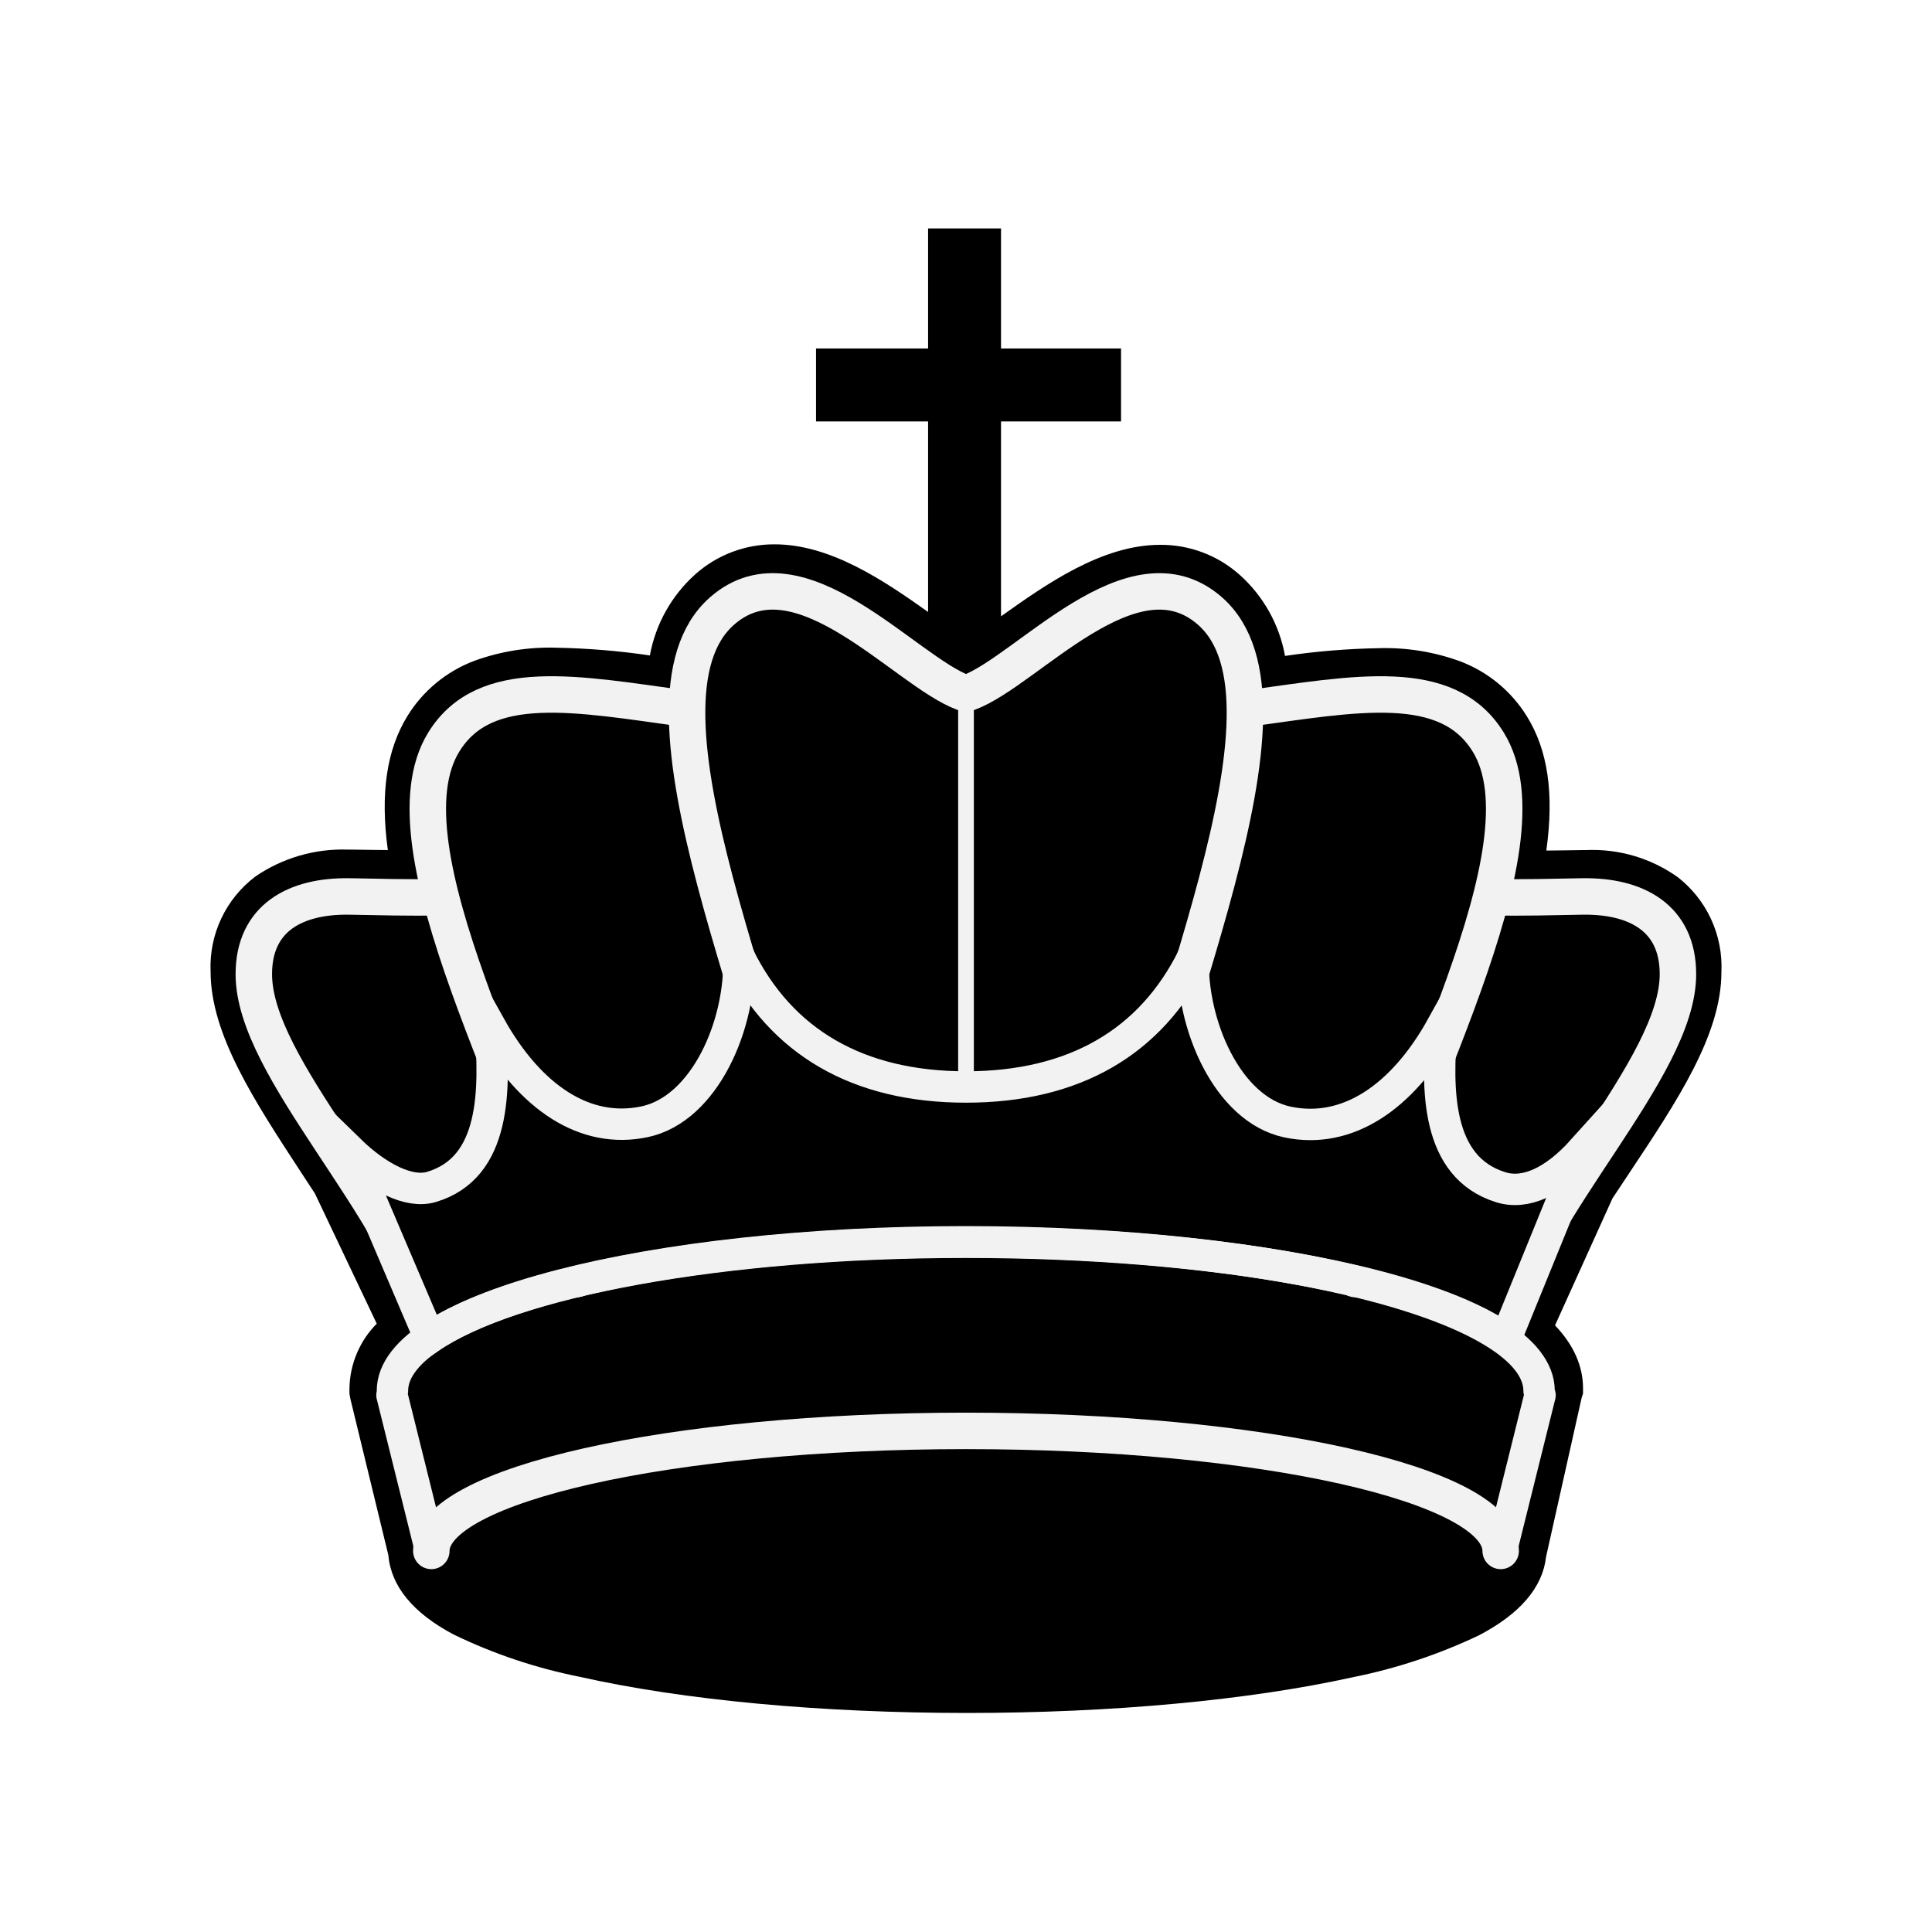
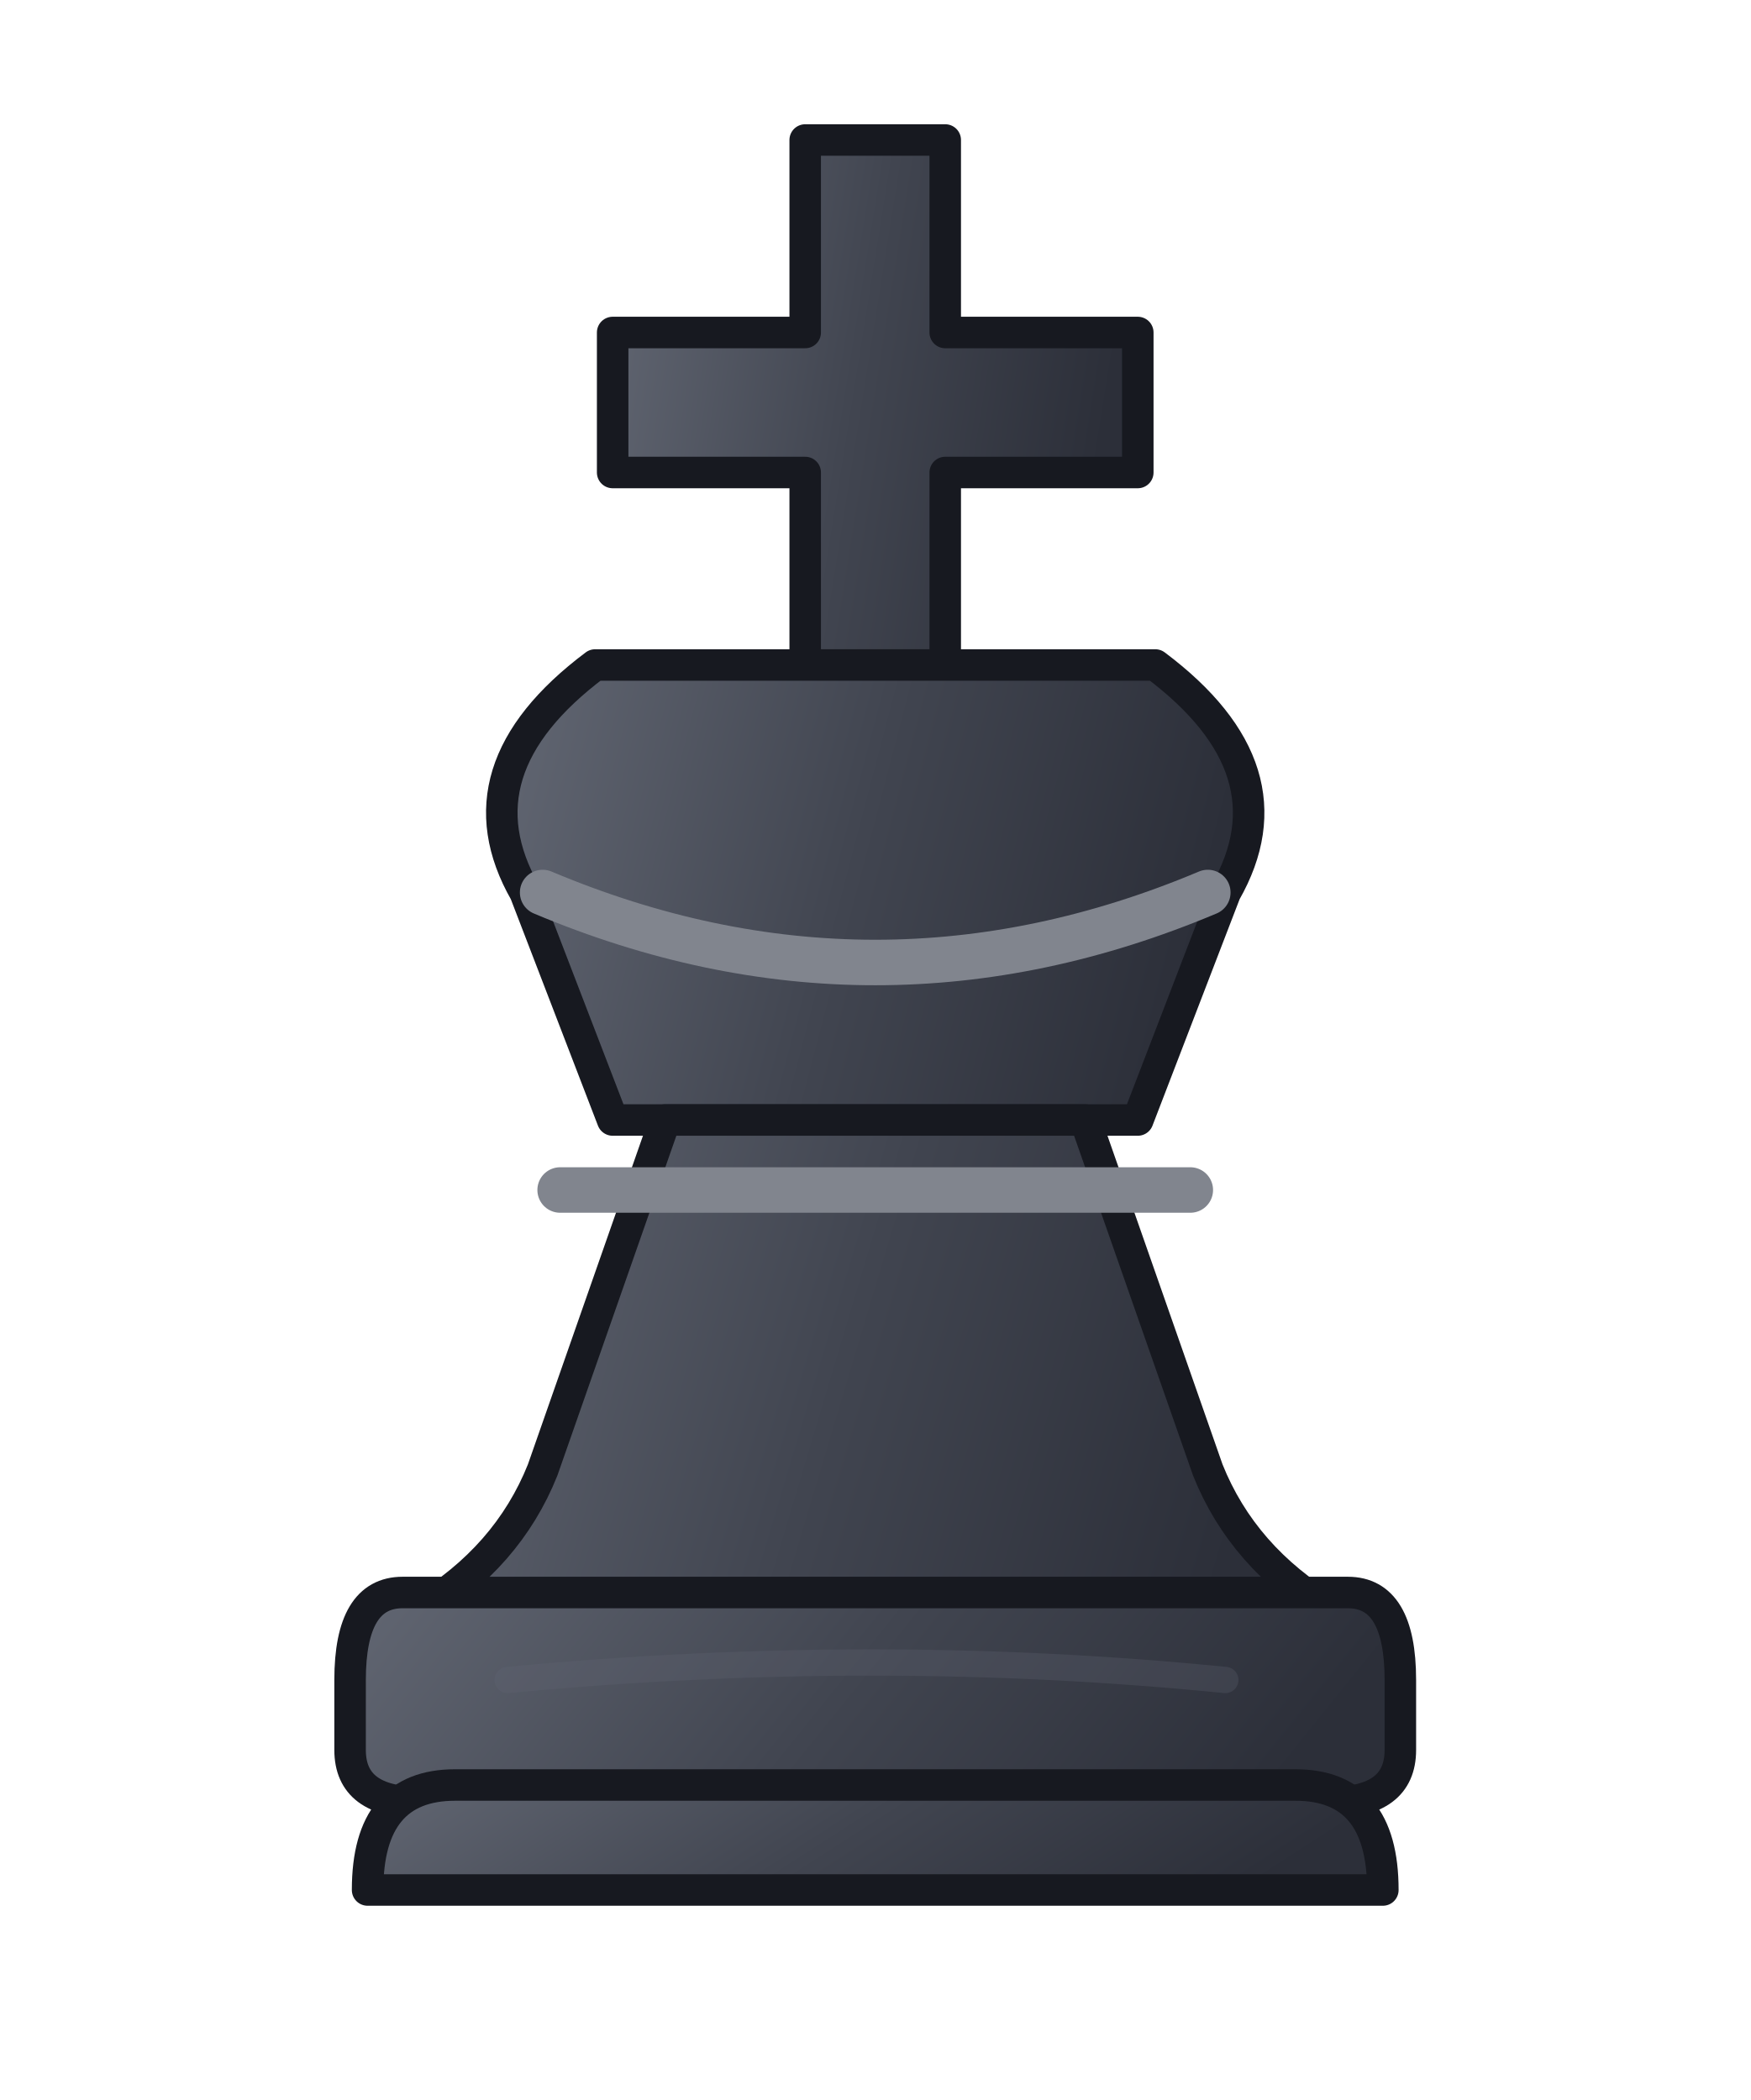
- <svg xmlns="http://www.w3.org/2000/svg" style="color-scheme:light only" viewBox="0 0 800 800">
-   <path d="M694.7 363.2a60.8 60.8 0 0 0-38-11.2h-1.4l-6.5.1-8.5.1c3.3-23.7.6-41.6-8-55.5a55.5 55.5 0 0 0-27.8-22.9 90.3 90.3 0 0 0-33.6-5.4 301 301 0 0 0-38.8 3.2 59.1 59.1 0 0 0-18.7-33.5 48.9 48.9 0 0 0-33-12.5c-24.1 0-47.2 16.3-65.9 29.6v-80.7h49.7v-30.2h-49.7V94.6h-30.2v49.7h-46.4v30.2h46.4v78.9c-18.3-13-40.4-28-63.5-28a48.9 48.9 0 0 0-33 12.5 59.4 59.4 0 0 0-18.7 33.5 304 304 0 0 0-38.9-3.2 91.3 91.3 0 0 0-33.7 5.4 55.5 55.5 0 0 0-27.8 22.9c-8.6 14-11.3 32-8.1 55.5l-8.2-.1-7-.1H144a64 64 0 0 0-38.2 11.1 46.8 46.8 0 0 0-18.6 39.4c0 26.1 18.3 53.8 37.5 83.2l5.7 8.7 25.6 53.9a39 39 0 0 0-11.3 26.8v2.2l.4 2.2 15.7 64.6c1.1 12.9 10.2 24 27 32.9a216.7 216.7 0 0 0 52.1 17.5c43.1 9.7 100.1 15 160.6 15 60 0 116.7-5.3 159.7-14.8a224 224 0 0 0 52.1-17.3c17.1-8.9 26.5-19.9 27.9-32.6l14.7-65.7.6-1.9v-2.1c0-9.4-4-18.1-11.6-26.1l23.8-52.6 7.3-11c19.4-29.2 37.8-56.7 37.8-82.7a47 47 0 0 0-18.1-39.3" />
-   <g stroke="#f2f2f2" stroke-linecap="round" stroke-miterlimit="10">
-     <g fill="none" stroke-width="15.1">
-       <path d="M182 371.5c-11.9.3-25.9-.1-37.5-.3-21.9-.3-39.4 8.7-39.4 32.2 0 39.1 60.6 95.7 73.3 146.7" />
-       <path d="M284.1 293.5c-45.6-6.3-83.3-13.8-100.3 13.7-27 43.6 35.6 150.7 55.1 222.4" />
-       <path d="M398.9 286.8c-24.3-9-67.9-61.7-99.8-33.9-43.6 37.9 22.9 173.9 38.1 260.5m280.7-141.9c11.9.3 25.9-.1 37.5-.3 21.9-.3 39.4 8.7 39.4 32.2 0 39.1-60.6 95.7-73.3 146.7" />
-       <path d="M515.9 293.5c45.6-6.3 83.3-13.8 100.3 13.7 27 43.6-35.6 150.7-55.1 222.4" />
-       <path d="M401.1 286.8c24.3-9 67.9-61.7 99.8-33.9 43.6 37.9-22.9 173.9-38.1 260.5" />
-     </g>
-     <path stroke-width="13" d="M177.9 554c34-23.3 120.6-39.6 222-39.6 102.5 0 190.3 16.3 223.6 40l31.8-78.1c-11.8 13.1-23.7 18.5-33.9 15.3-26.9-8.4-26.5-40.6-24.4-66.5-16.4 29.5-39.3 44.7-63.9 39.5-24.9-5.3-40-40.5-39-68.6-17.5 35.6-49.4 54.1-94.1 54.1s-76.6-18.6-94.1-54.2c1.1 28.1-14 63.3-39 68.6-24.6 5.2-47.4-10-63.9-39.5 1.9 25.9 2.6 58.5-24.4 66.5-9.1 2.7-22.1-3.8-33.9-15.3z" />
-     <g fill="none">
-       <path stroke-width="13" d="M162.5 575.9c0-34.3 106.3-61.7 237.4-61.7s237.4 27.3 237.4 61.7m-475 1.8 16.2 65.1m459.2-65.1-16.2 65.1" />
-       <path stroke-width="15.1" d="M178.6 642.2c0-27.4 99.1-49.7 221.4-49.7s221.4 22.2 221.4 49.7" />
-       <path stroke-width="6.5" d="M400 286.8v160.9" />
-     </g>
-   </g>
+ <svg xmlns="http://www.w3.org/2000/svg" viewBox="0 0 100 120" role="img" aria-label="Black king">
+   <defs>
+     <linearGradient id="fill" x1="0" x2="1" y1="0" y2=".16">
+       <stop offset="0" stop-color="#626773" />
+       <stop offset=".53" stop-color="#414550" />
+       <stop offset="1" stop-color="#2c2f39" />
+     </linearGradient>
+   </defs>
+   <style>.face{fill:url(#fill);stroke:#171920;stroke-width:1.8;stroke-linejoin:round;stroke-linecap:round}.line{fill:none;stroke:#81858e;stroke-width:2.6;stroke-linecap:round}.eye{fill:#d6d8dc}</style>
+   <path d="M46 8h8v11h11v8H54v11h-8V27H35v-8h11z" class="face" />
+   <path d="M34 38 Q26 44 30 51 L35 64 H65 L70 51 Q74 44 66 38z" class="face" />
+   <path d="M31 51Q50 59 69 51" class="line" />
+   <path d="M38 64H62L69 84Q71 89 76 92H24Q29 89 31 84z" class="face" />
+   <path d="M32 68H68" class="line" />
+   <path d="M23 91H77Q80 91 80 96V100Q80 103 76 103H24Q20 103 20 100V96Q20 91 23 91z" class="face" />
+   <path d="M26 102H74Q79 102 79 108H21Q21 102 26 102z" class="face" />
+   <path d="M29 96Q50 94 70 96" fill="none" stroke="#626773" stroke-opacity=".28" stroke-width="1.5" stroke-linecap="round" />
</svg>
